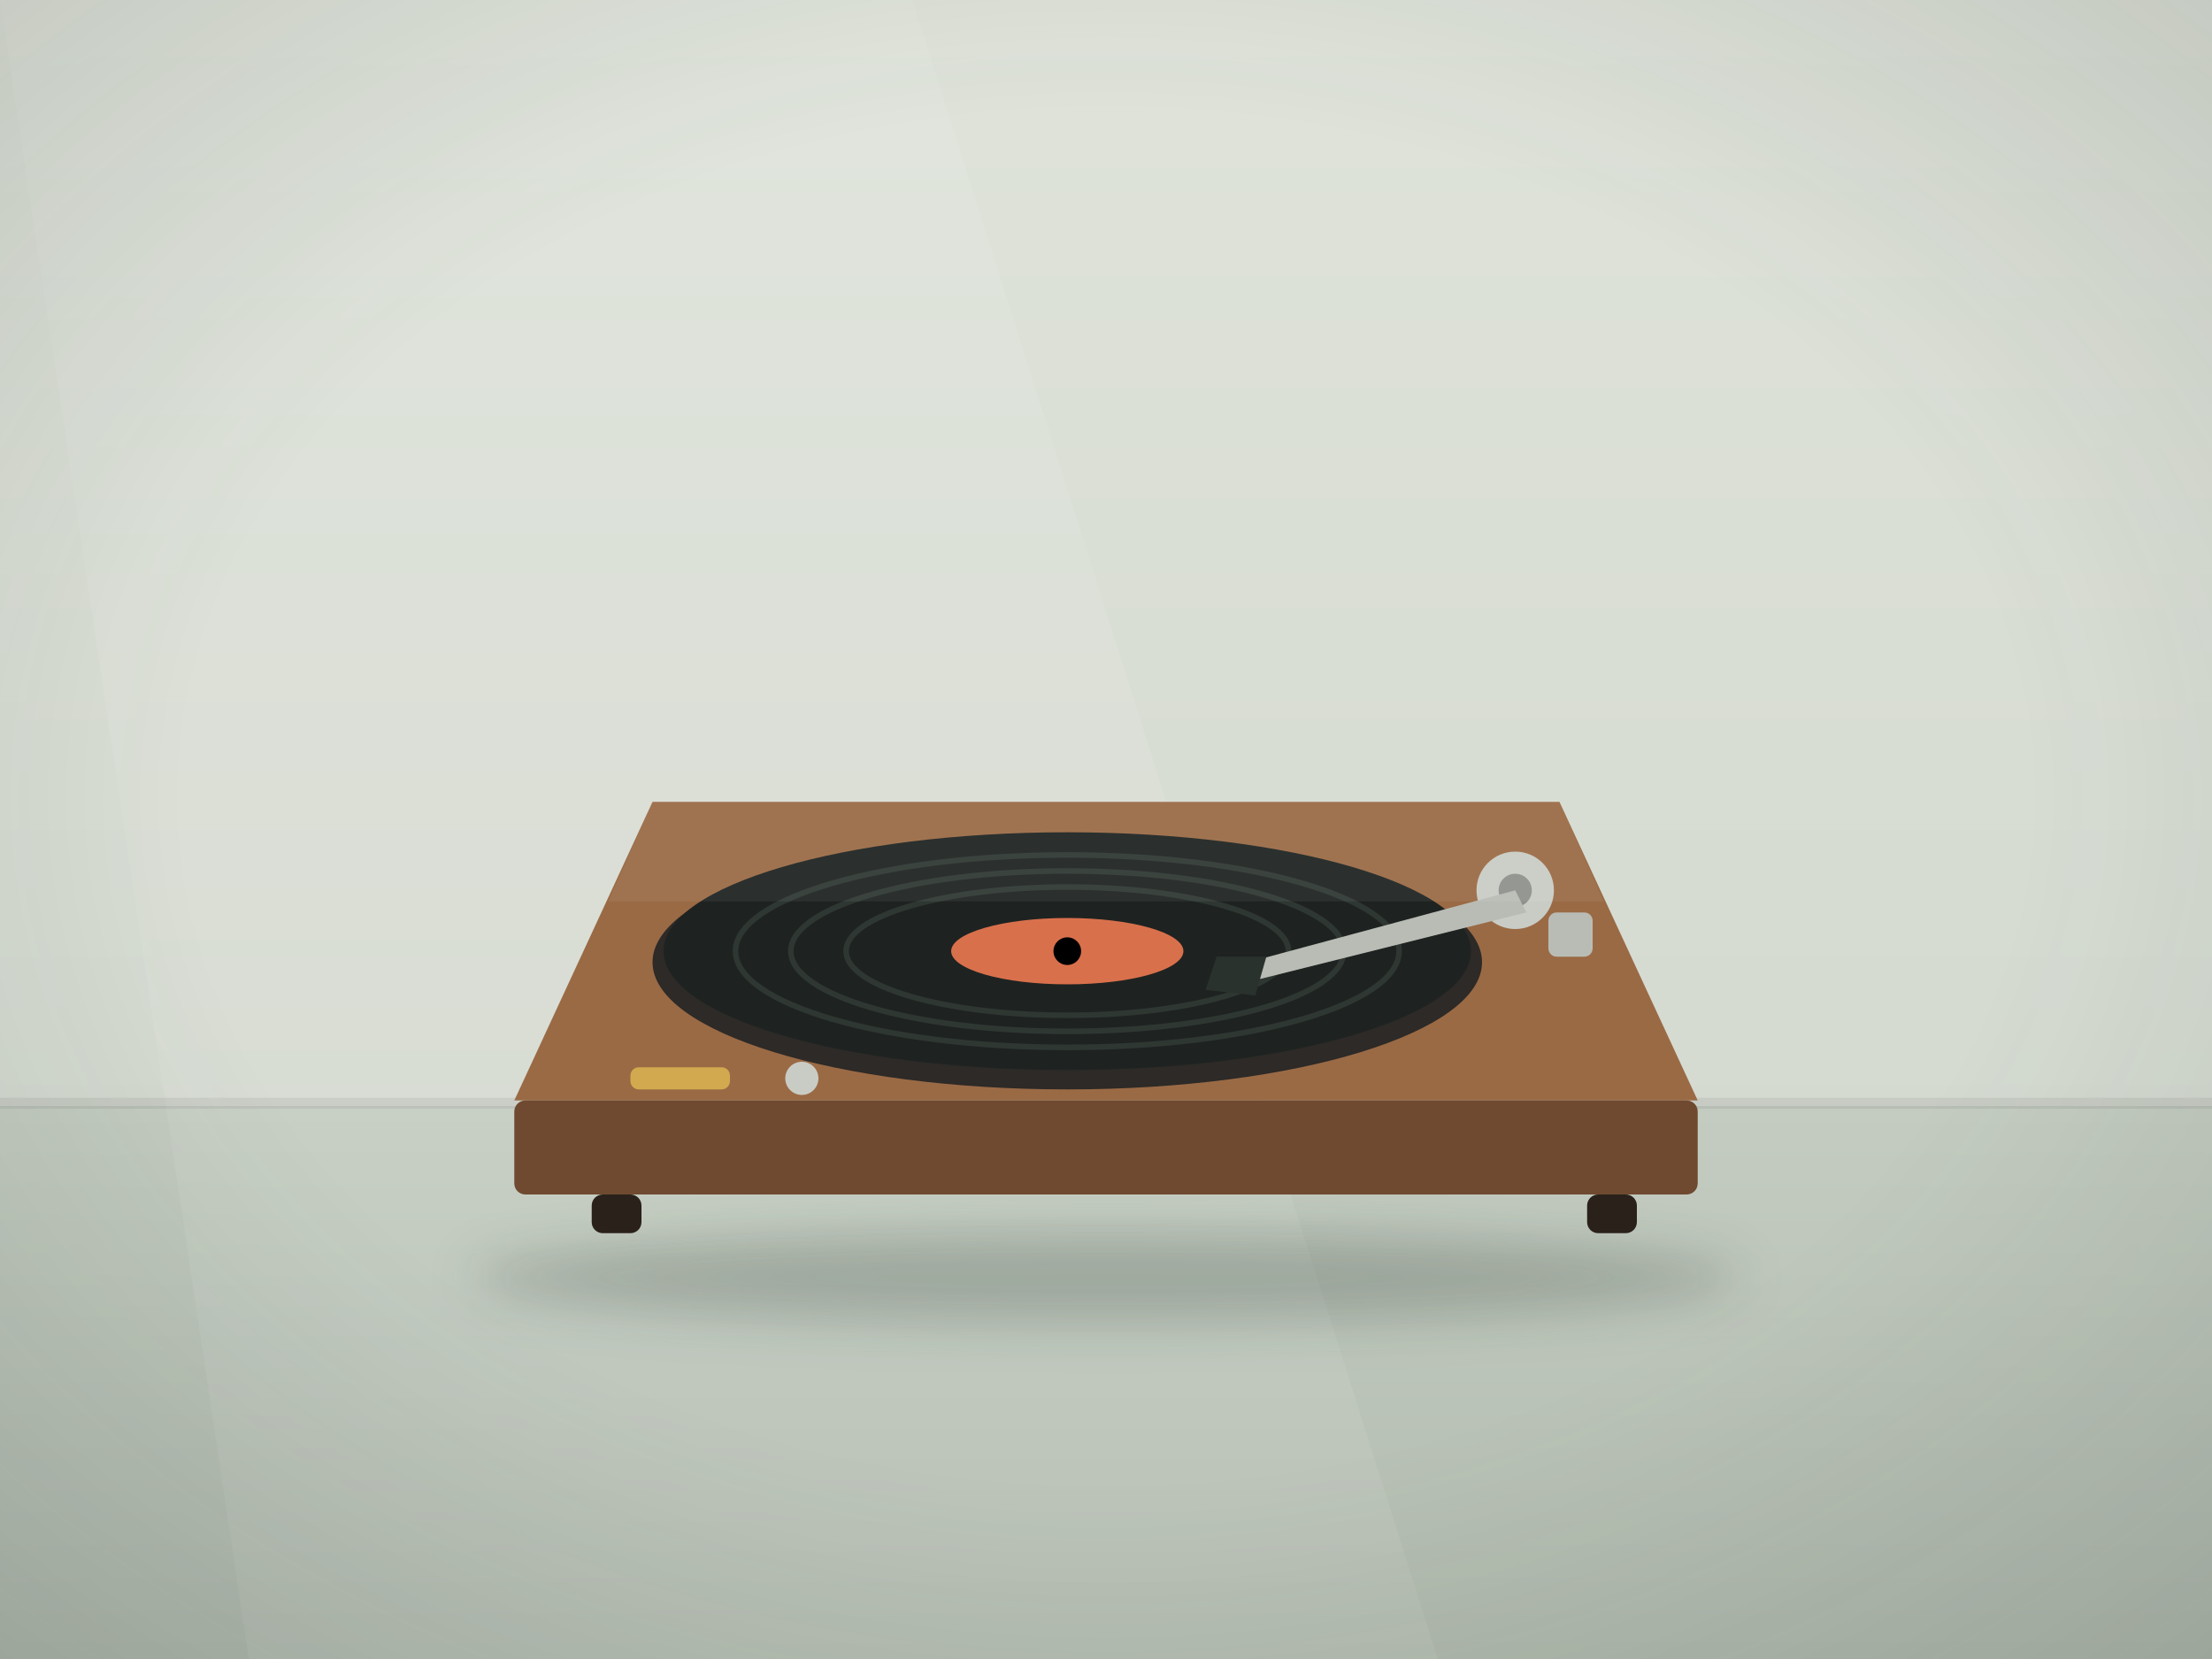
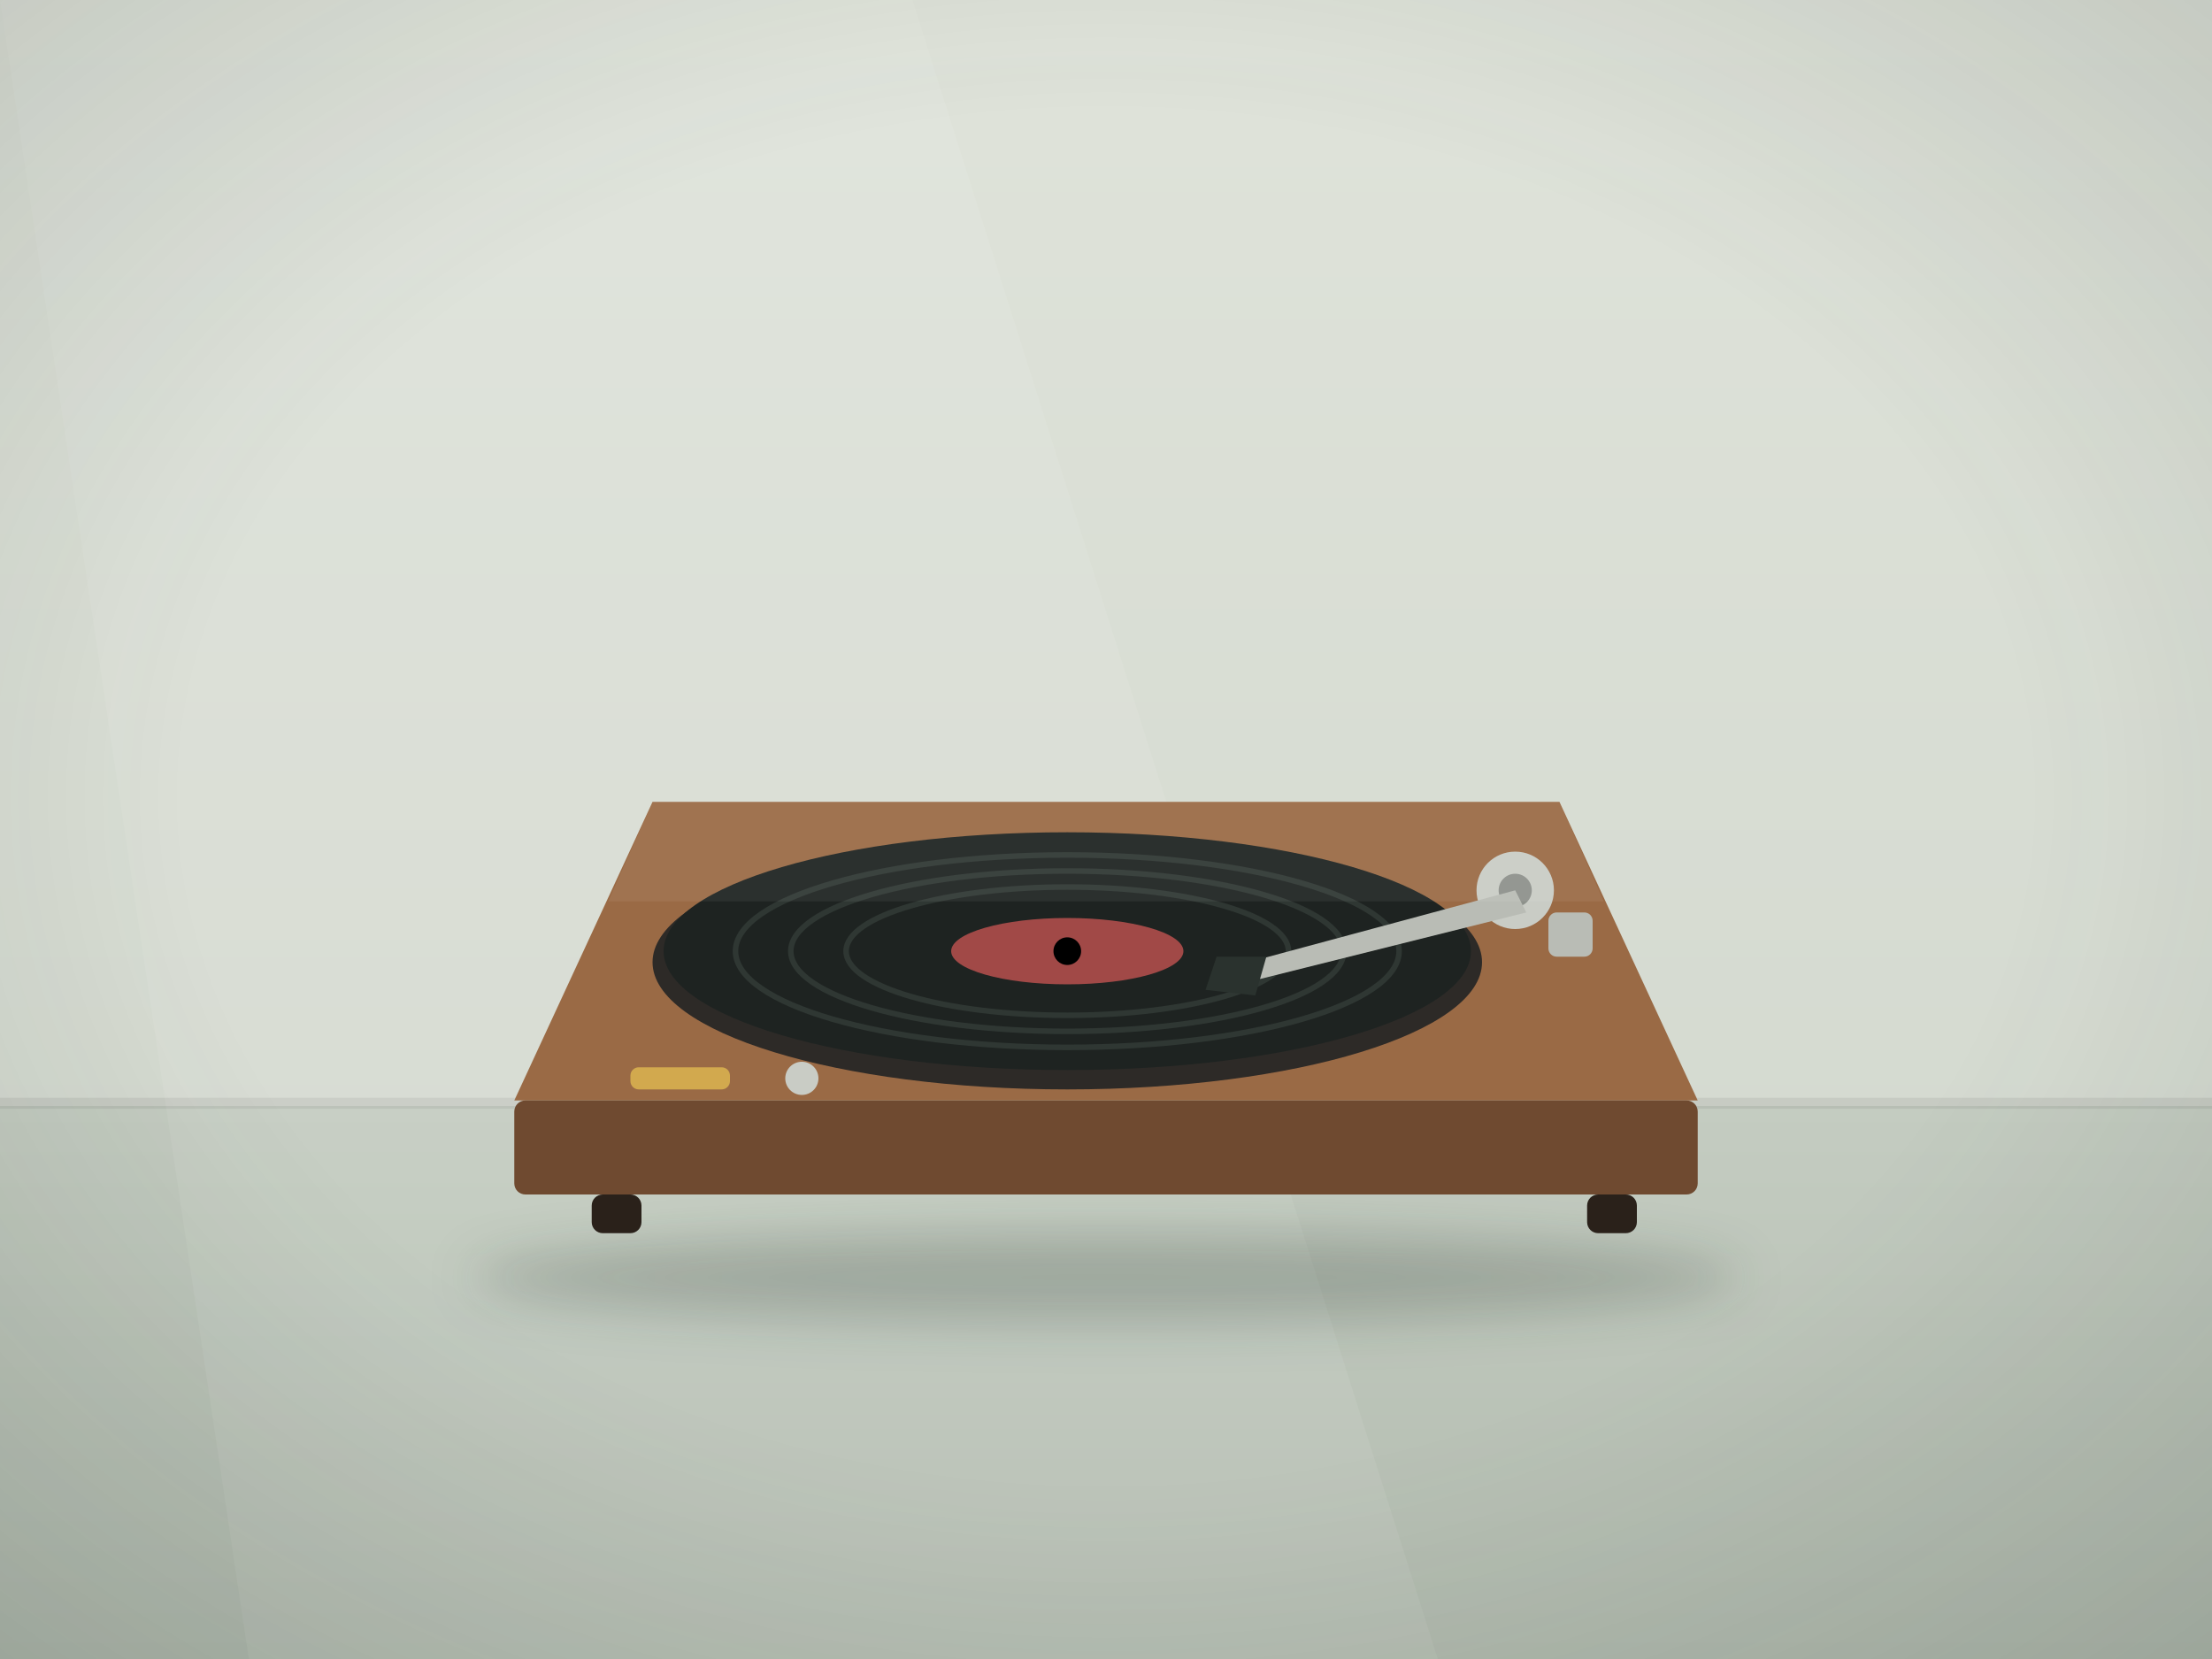
<svg xmlns="http://www.w3.org/2000/svg" viewBox="0 0 800 600" preserveAspectRatio="xMidYMid slice">
  <defs>
    <linearGradient id="wall" x1="0" y1="0" x2="0" y2="1">
      <stop offset="0" stop-color="#DFE3DA" />
      <stop offset="1" stop-color="#D0D6CC" />
    </linearGradient>
    <linearGradient id="floor" x1="0" y1="0" x2="0" y2="1">
      <stop offset="0" stop-color="#C4CCC1" />
      <stop offset="1" stop-color="#B2BBAF" />
    </linearGradient>
    <radialGradient id="vig" cx="50%" cy="48%" r="75%">
      <stop offset=".55" stop-color="#1E2A24" stop-opacity="0" />
      <stop offset="1" stop-color="#1E2A24" stop-opacity=".16" />
    </radialGradient>
    <filter id="blur" x="-30%" y="-80%" width="160%" height="260%">
      <feGaussianBlur stdDeviation="9" />
    </filter>
  </defs>
  <rect x="0" y="0" width="800" height="600" rx="0" fill="url(#wall)" />
  <rect x="0" y="400" width="800" height="200" rx="0" fill="url(#floor)" />
  <rect x="0" y="397" width="800" height="4" rx="0" fill="#000" opacity=".07" />
  <path d="M0 0 L330 0 L520 600 L90 600 Z" fill="#FFFDF8" opacity=".07" />
  <ellipse cx="400" cy="462" rx="230" ry="16" fill="#1E2A24" opacity="0.22" filter="url(#blur)" />
  <path d="M236 290 L564 290 L614 398 L186 398 Z" fill="#9A6A45" />
  <rect x="186" y="398" width="428" height="34" rx="4" fill="#6F4A30" />
  <rect x="214" y="432" width="18" height="14" rx="4" fill="#2A211A" />
  <rect x="574" y="432" width="18" height="14" rx="4" fill="#2A211A" />
  <ellipse cx="386" cy="348" rx="150" ry="46" fill="#2D2A27" />
  <ellipse cx="386" cy="344" rx="146" ry="43" fill="#1E2321" />
  <ellipse cx="386" cy="344" rx="120" ry="34.8" fill="none" stroke="#2F3733" stroke-width="2" />
  <ellipse cx="386" cy="344" rx="100" ry="29" fill="none" stroke="#2F3733" stroke-width="2" />
  <ellipse cx="386" cy="344" rx="80" ry="23.2" fill="none" stroke="#2F3733" stroke-width="2" />
-   <ellipse cx="386" cy="344" rx="42" ry="12" fill="#D9704C" />
+   <ellipse cx="386" cy="344" rx="42" ry="12" fill="#A14947" />
  <ellipse cx="386" cy="344" rx="5" ry="#1E2321" fill="undefined" />
  <circle cx="548" cy="322" r="14" fill="#C9CCC5" />
  <circle cx="548" cy="322" r="6" fill="#8D918B" />
  <path d="M548 322 L444 350 L448 356 L552 330 Z" fill="#B9BCB5" />
  <path d="M440 346 L458 346 L454 360 L436 358 Z" fill="#2A322E" />
  <rect x="560" y="330" width="16" height="16" rx="3" fill="#B9BCB5" />
  <rect x="228" y="386" width="36" height="8" rx="3" fill="#D2A94E" />
  <circle cx="290" cy="390" r="6" fill="#C9CCC5" />
  <path d="M236 290 L564 290 L580 326 L220 326 Z" fill="#FFFFFF" opacity=".06" />
  <rect x="0" y="0" width="800" height="600" rx="0" fill="url(#vig)" />
</svg>
